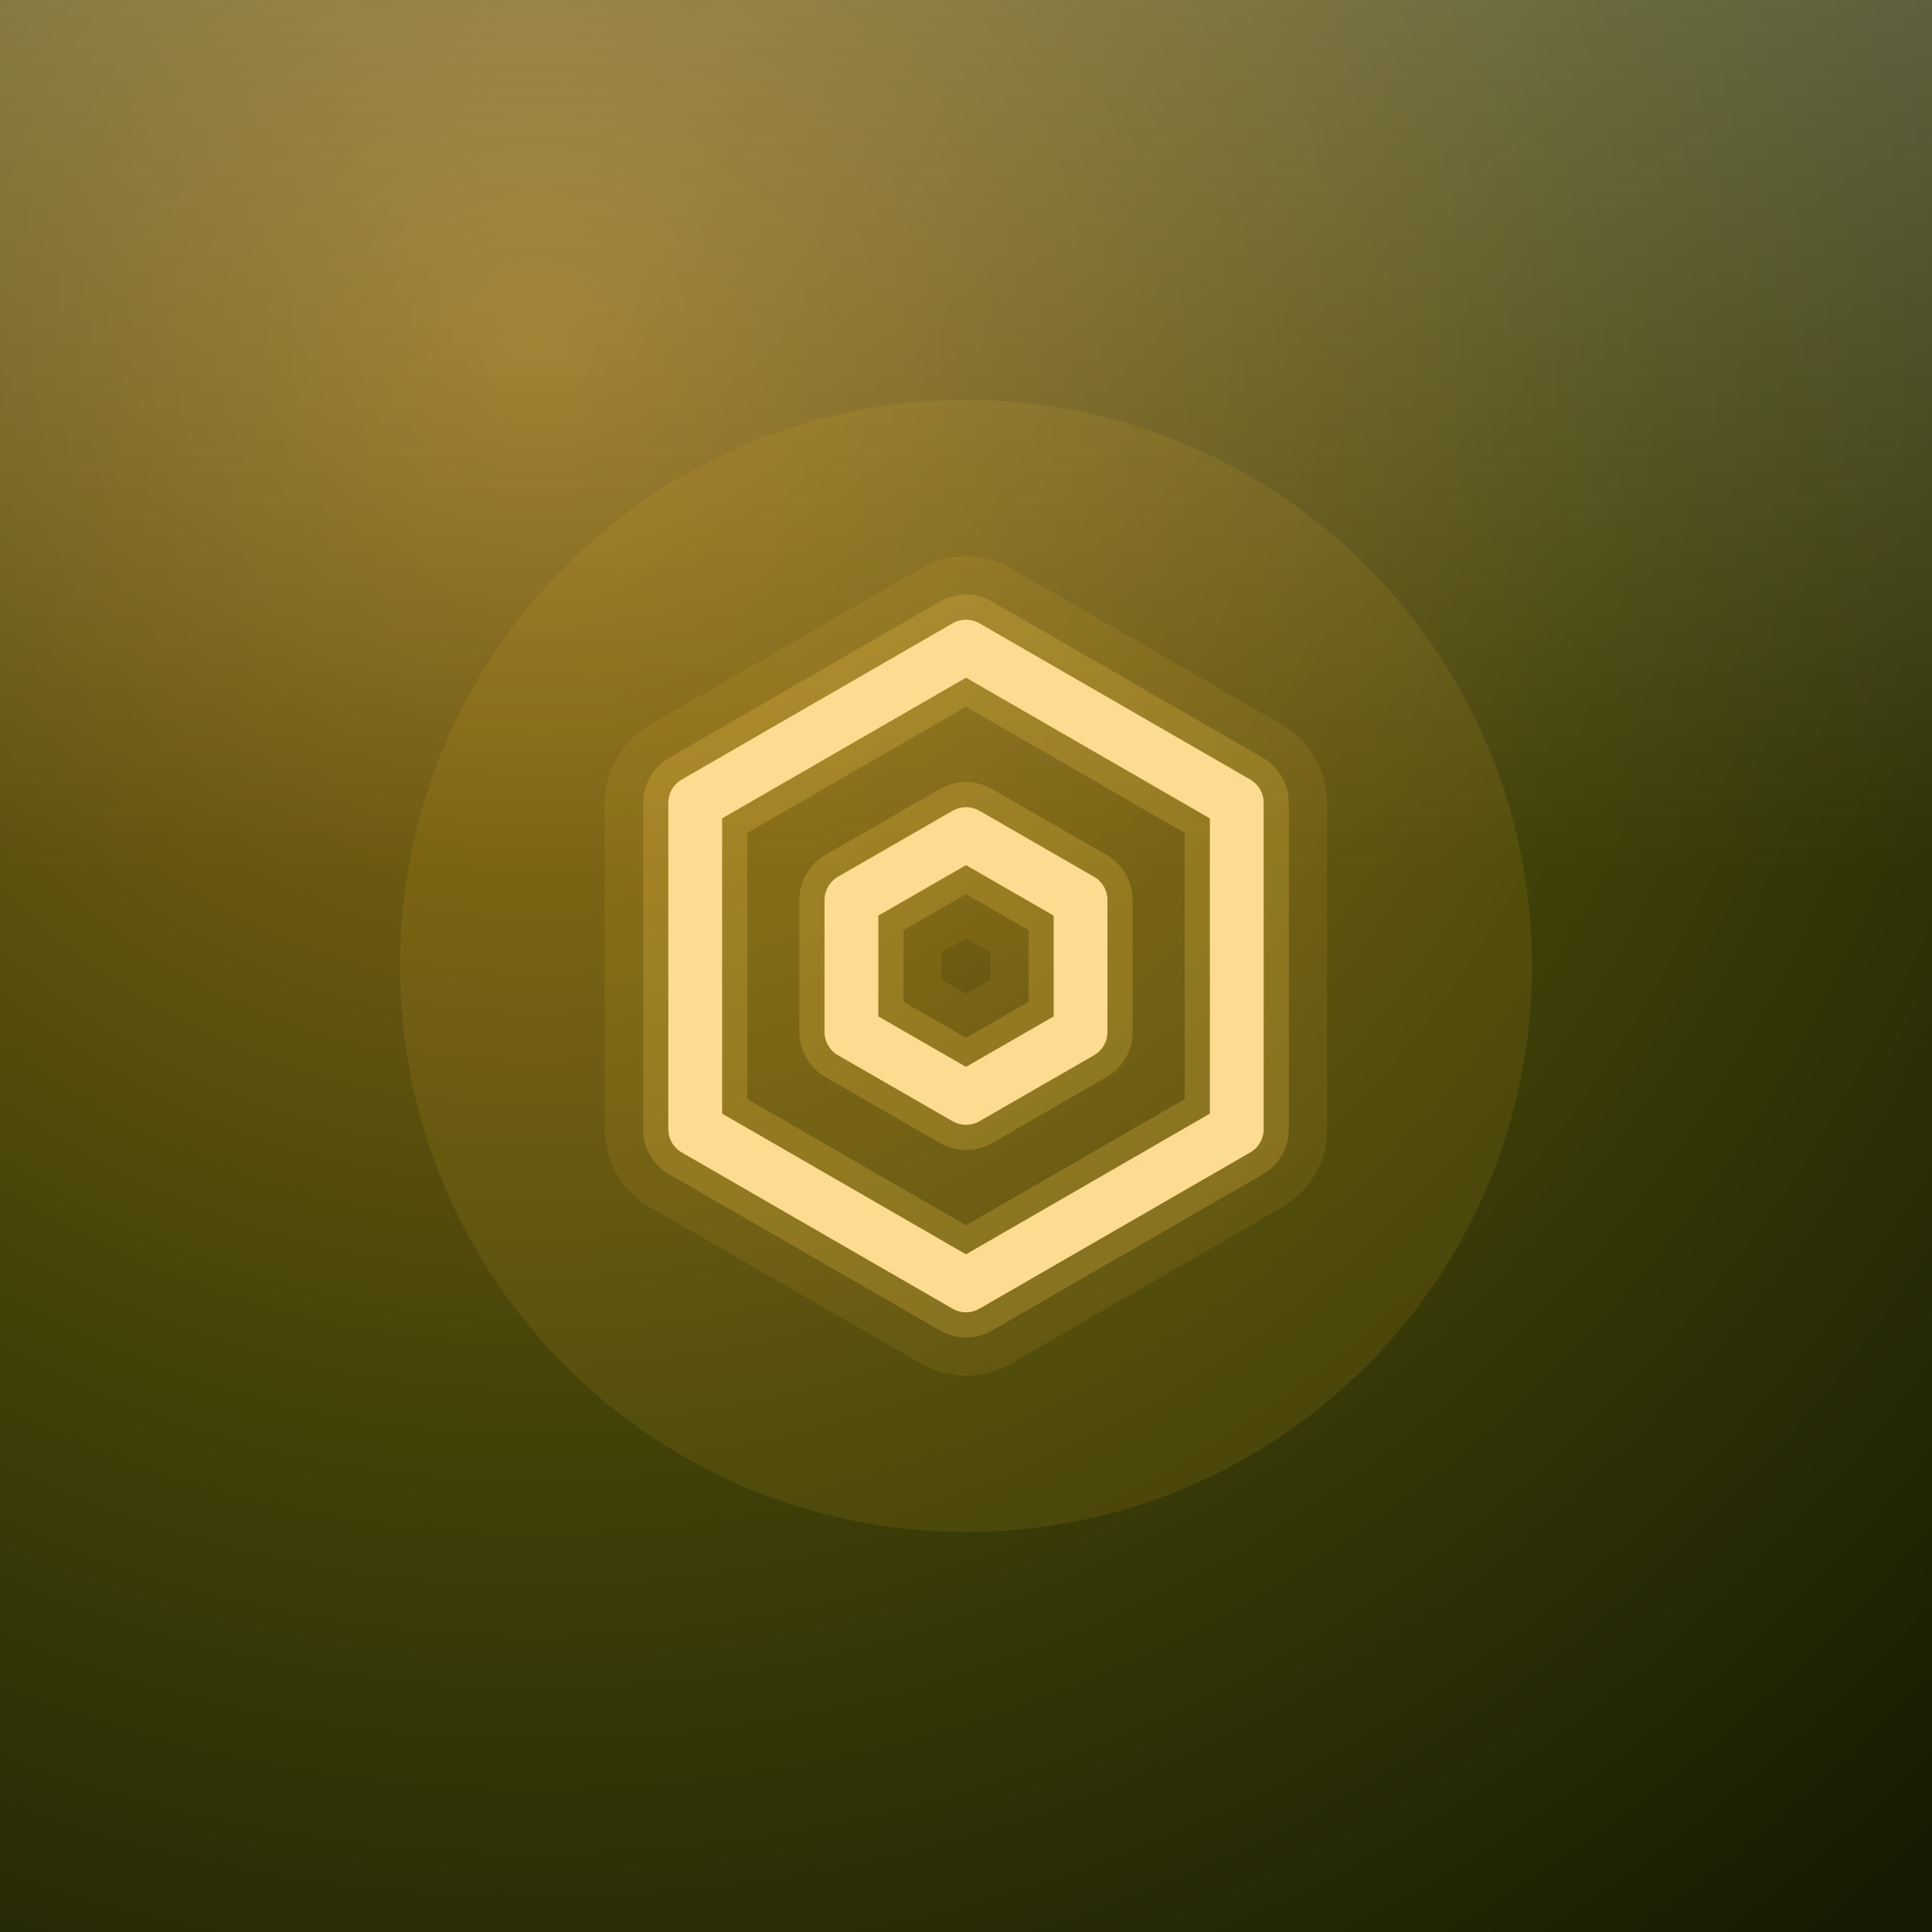
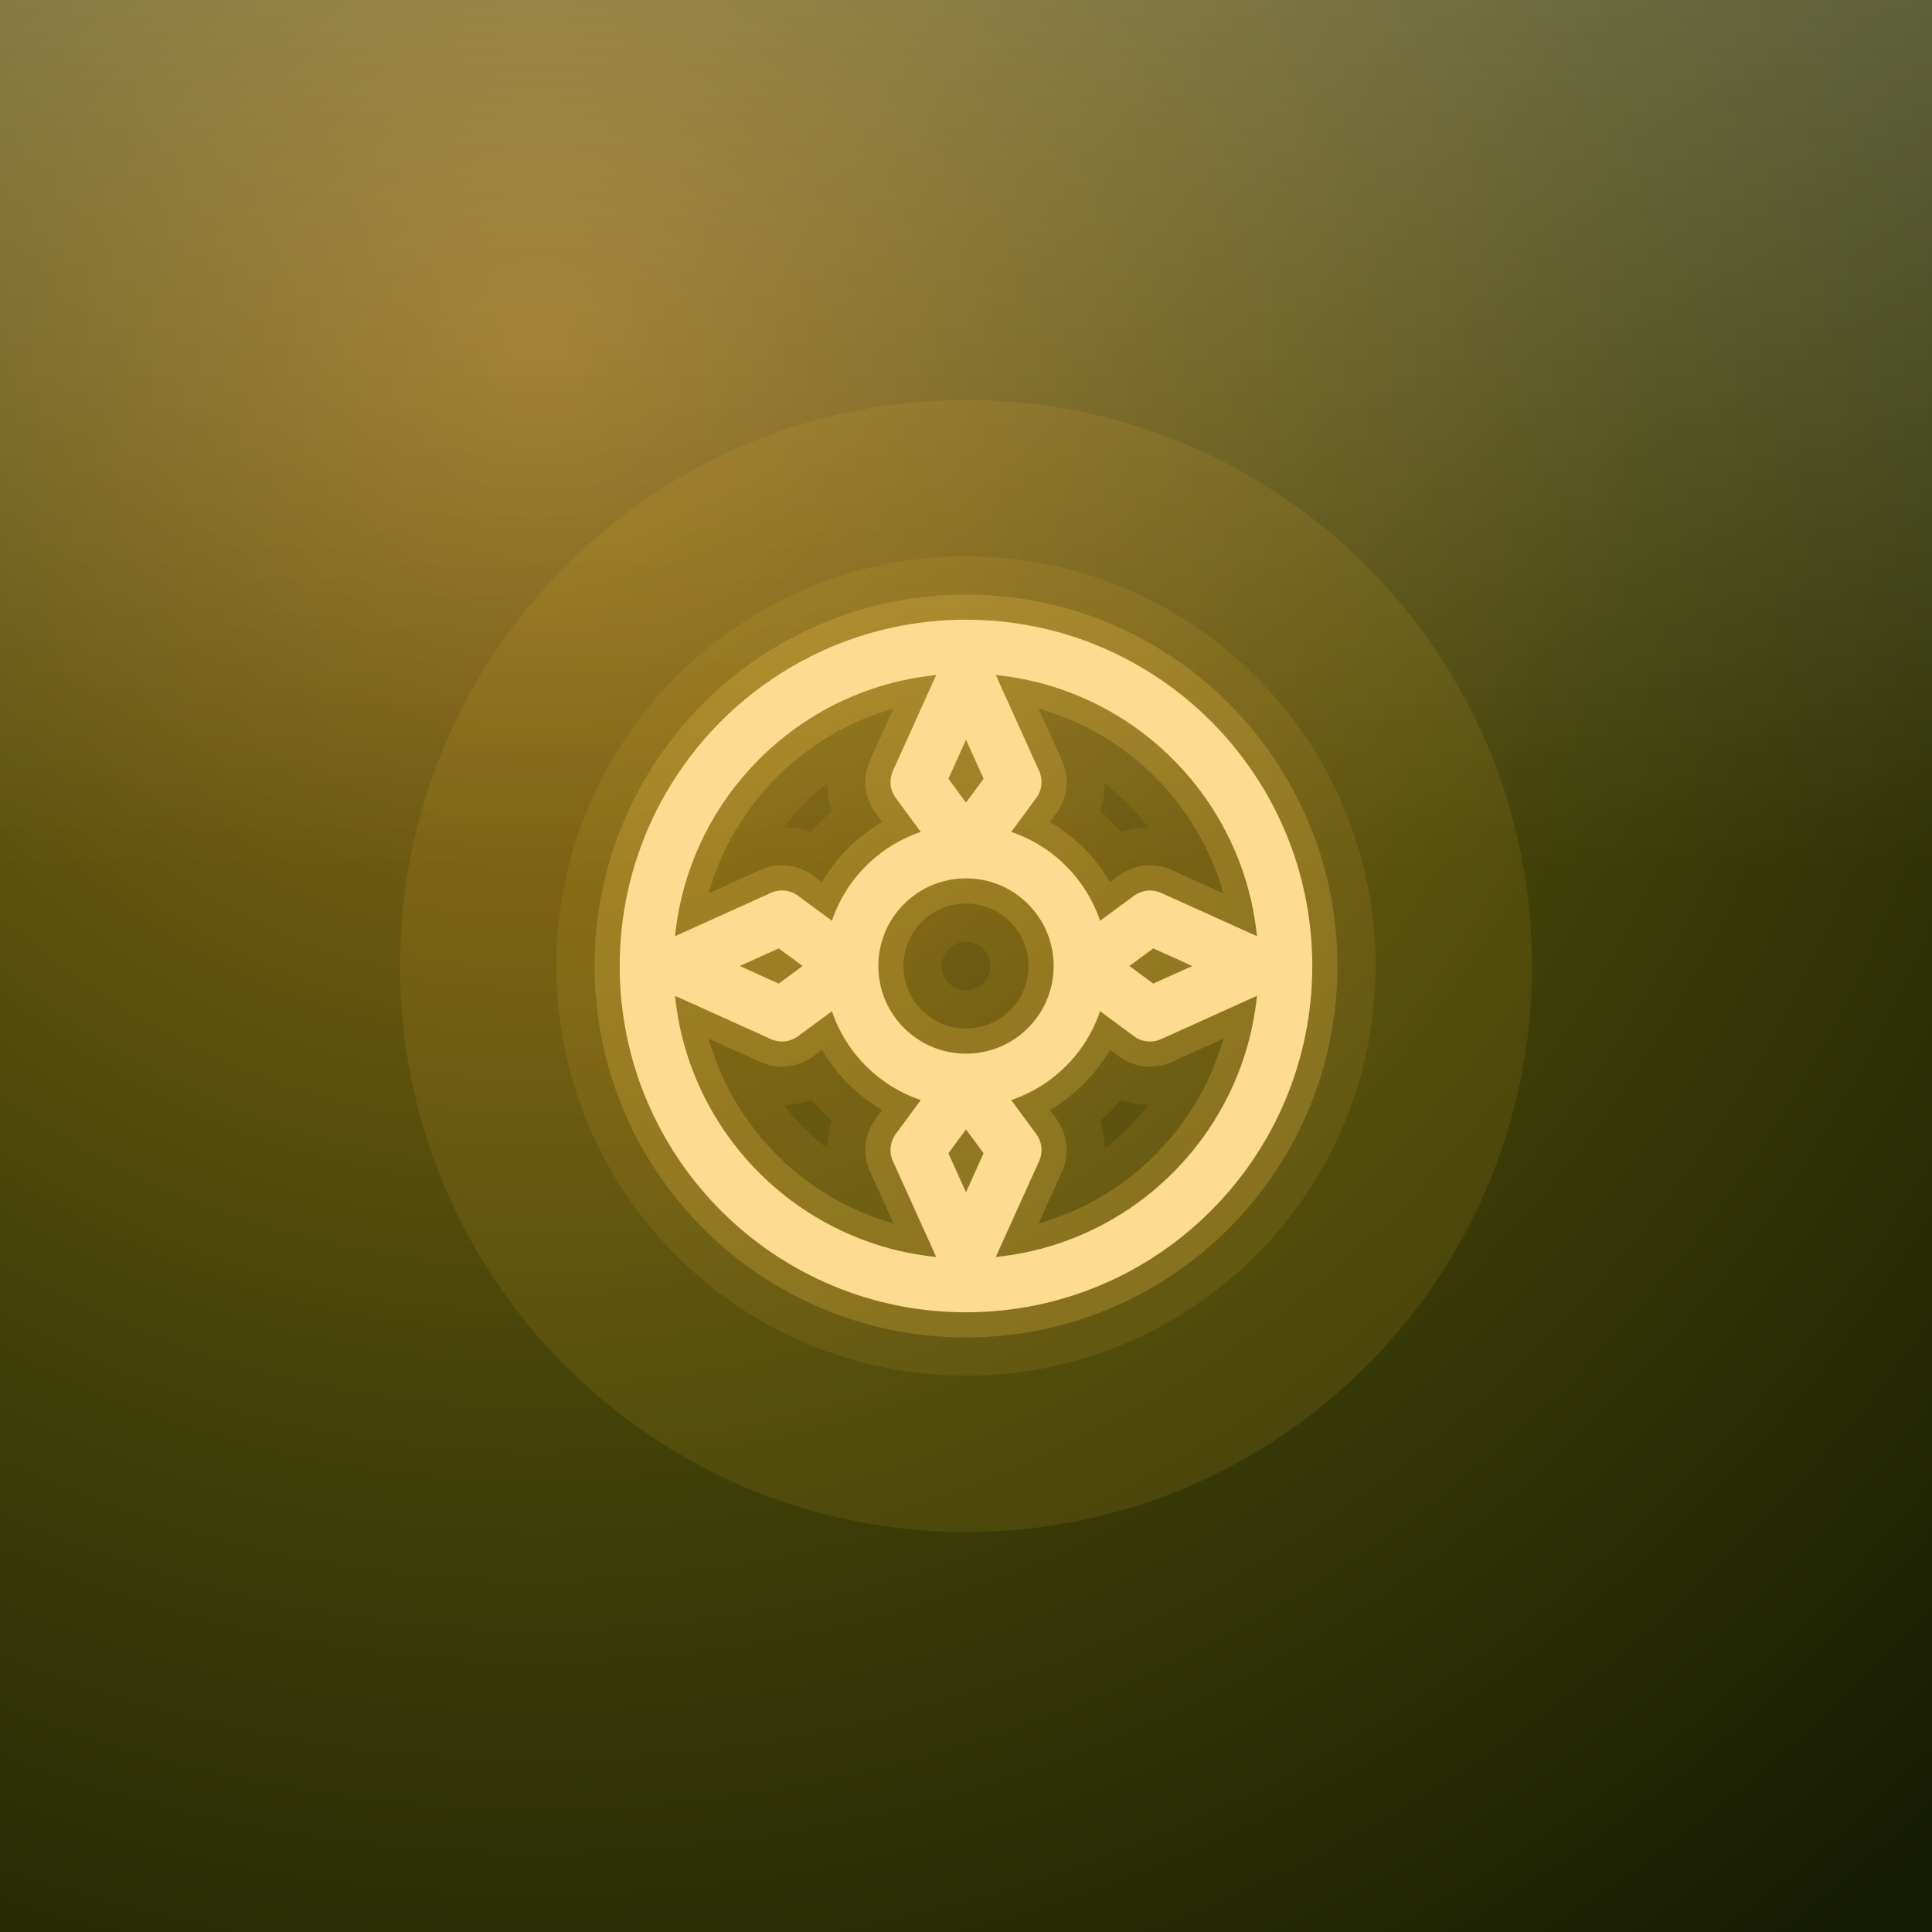
<svg xmlns="http://www.w3.org/2000/svg" viewBox="0 0 512 512">
  <defs>
    <radialGradient id="b" cx="28%" cy="18%" r="105%">
      <stop offset="0" stop-color="hsl(42 72% 34%)" />
      <stop offset=".55" stop-color="hsl(60 78% 14%)" />
      <stop offset="1" stop-color="hsl(74 80% 6%)" />
    </radialGradient>
    <linearGradient id="s" x1="0" y1="0" x2="0" y2="1">
      <stop offset="0" stop-color="#fff" stop-opacity=".22" />
      <stop offset=".45" stop-color="#fff" stop-opacity="0" />
    </linearGradient>
    <clipPath id="c">
      <rect width="512" height="512" />
    </clipPath>
  </defs>
  <g clip-path="url(#c)">
    <rect width="512" height="512" fill="url(#b)" />
    <rect width="512" height="512" fill="url(#s)" />
    <circle cx="256" cy="256" r="150" fill="hsl(42 95% 60%)" opacity=".10" />
  </g>
  <g transform="translate(256 256) scale(9.2) translate(-12 -12)" fill="none" stroke-linecap="round" stroke-linejoin="round" color="hsl(42 96% 76%)">
    <g stroke="hsl(42 100% 62%)" stroke-width="5.2" opacity=".10">
-       <path d="M12 2.8l7.8 4.5v9.4L12 21.2l-7.8-4.5V7.3z" />
-       <path d="M12 8.2l3.3 1.9v3.8L12 15.8l-3.3-1.9v-3.8z" />
+       <circle cx="12" cy="12" r="9.2" />
+       <circle cx="12" cy="12" r="3.3" />
+       <path d="M12 3.6l1.4 3.1L12 8.6l-1.4-1.9zM12 20.4l1.4-3.1L12 15.4l-1.4 1.9zM3.6 12l3.1-1.4L8.6 12l-1.9 1.4zM20.4 12l-3.1 1.4L15.4 12l1.9-1.4z" />
    </g>
    <g stroke="hsl(42 100% 66%)" stroke-width="3" opacity=".22">
-       <path d="M12 2.8l7.8 4.5v9.4L12 21.2l-7.8-4.5V7.3z" />
-       <path d="M12 8.2l3.3 1.9v3.8L12 15.8l-3.3-1.9v-3.8z" />
+       <circle cx="12" cy="12" r="9.2" />
+       <circle cx="12" cy="12" r="3.3" />
+       <path d="M12 3.6l1.4 3.1L12 8.6l-1.4-1.9zM12 20.4l1.4-3.1L12 15.4l-1.4 1.9zM3.6 12l3.1-1.4L8.6 12l-1.9 1.4zM20.4 12l-3.1 1.4L15.4 12l1.9-1.4z" />
    </g>
    <g stroke="hsl(42 96% 78%)" stroke-width="1.55">
-       <path d="M12 2.8l7.8 4.5v9.4L12 21.2l-7.8-4.5V7.3z" />
-       <path d="M12 8.2l3.3 1.9v3.8L12 15.8l-3.3-1.9v-3.8z" />
+       <circle cx="12" cy="12" r="9.2" />
+       <circle cx="12" cy="12" r="3.3" />
+       <path d="M12 3.6l1.4 3.1L12 8.6l-1.4-1.9zM12 20.4l1.4-3.1L12 15.4l-1.4 1.9zM3.6 12l3.1-1.4L8.6 12l-1.9 1.4zM20.4 12l-3.1 1.4L15.4 12l1.9-1.4z" />
    </g>
  </g>
</svg>
